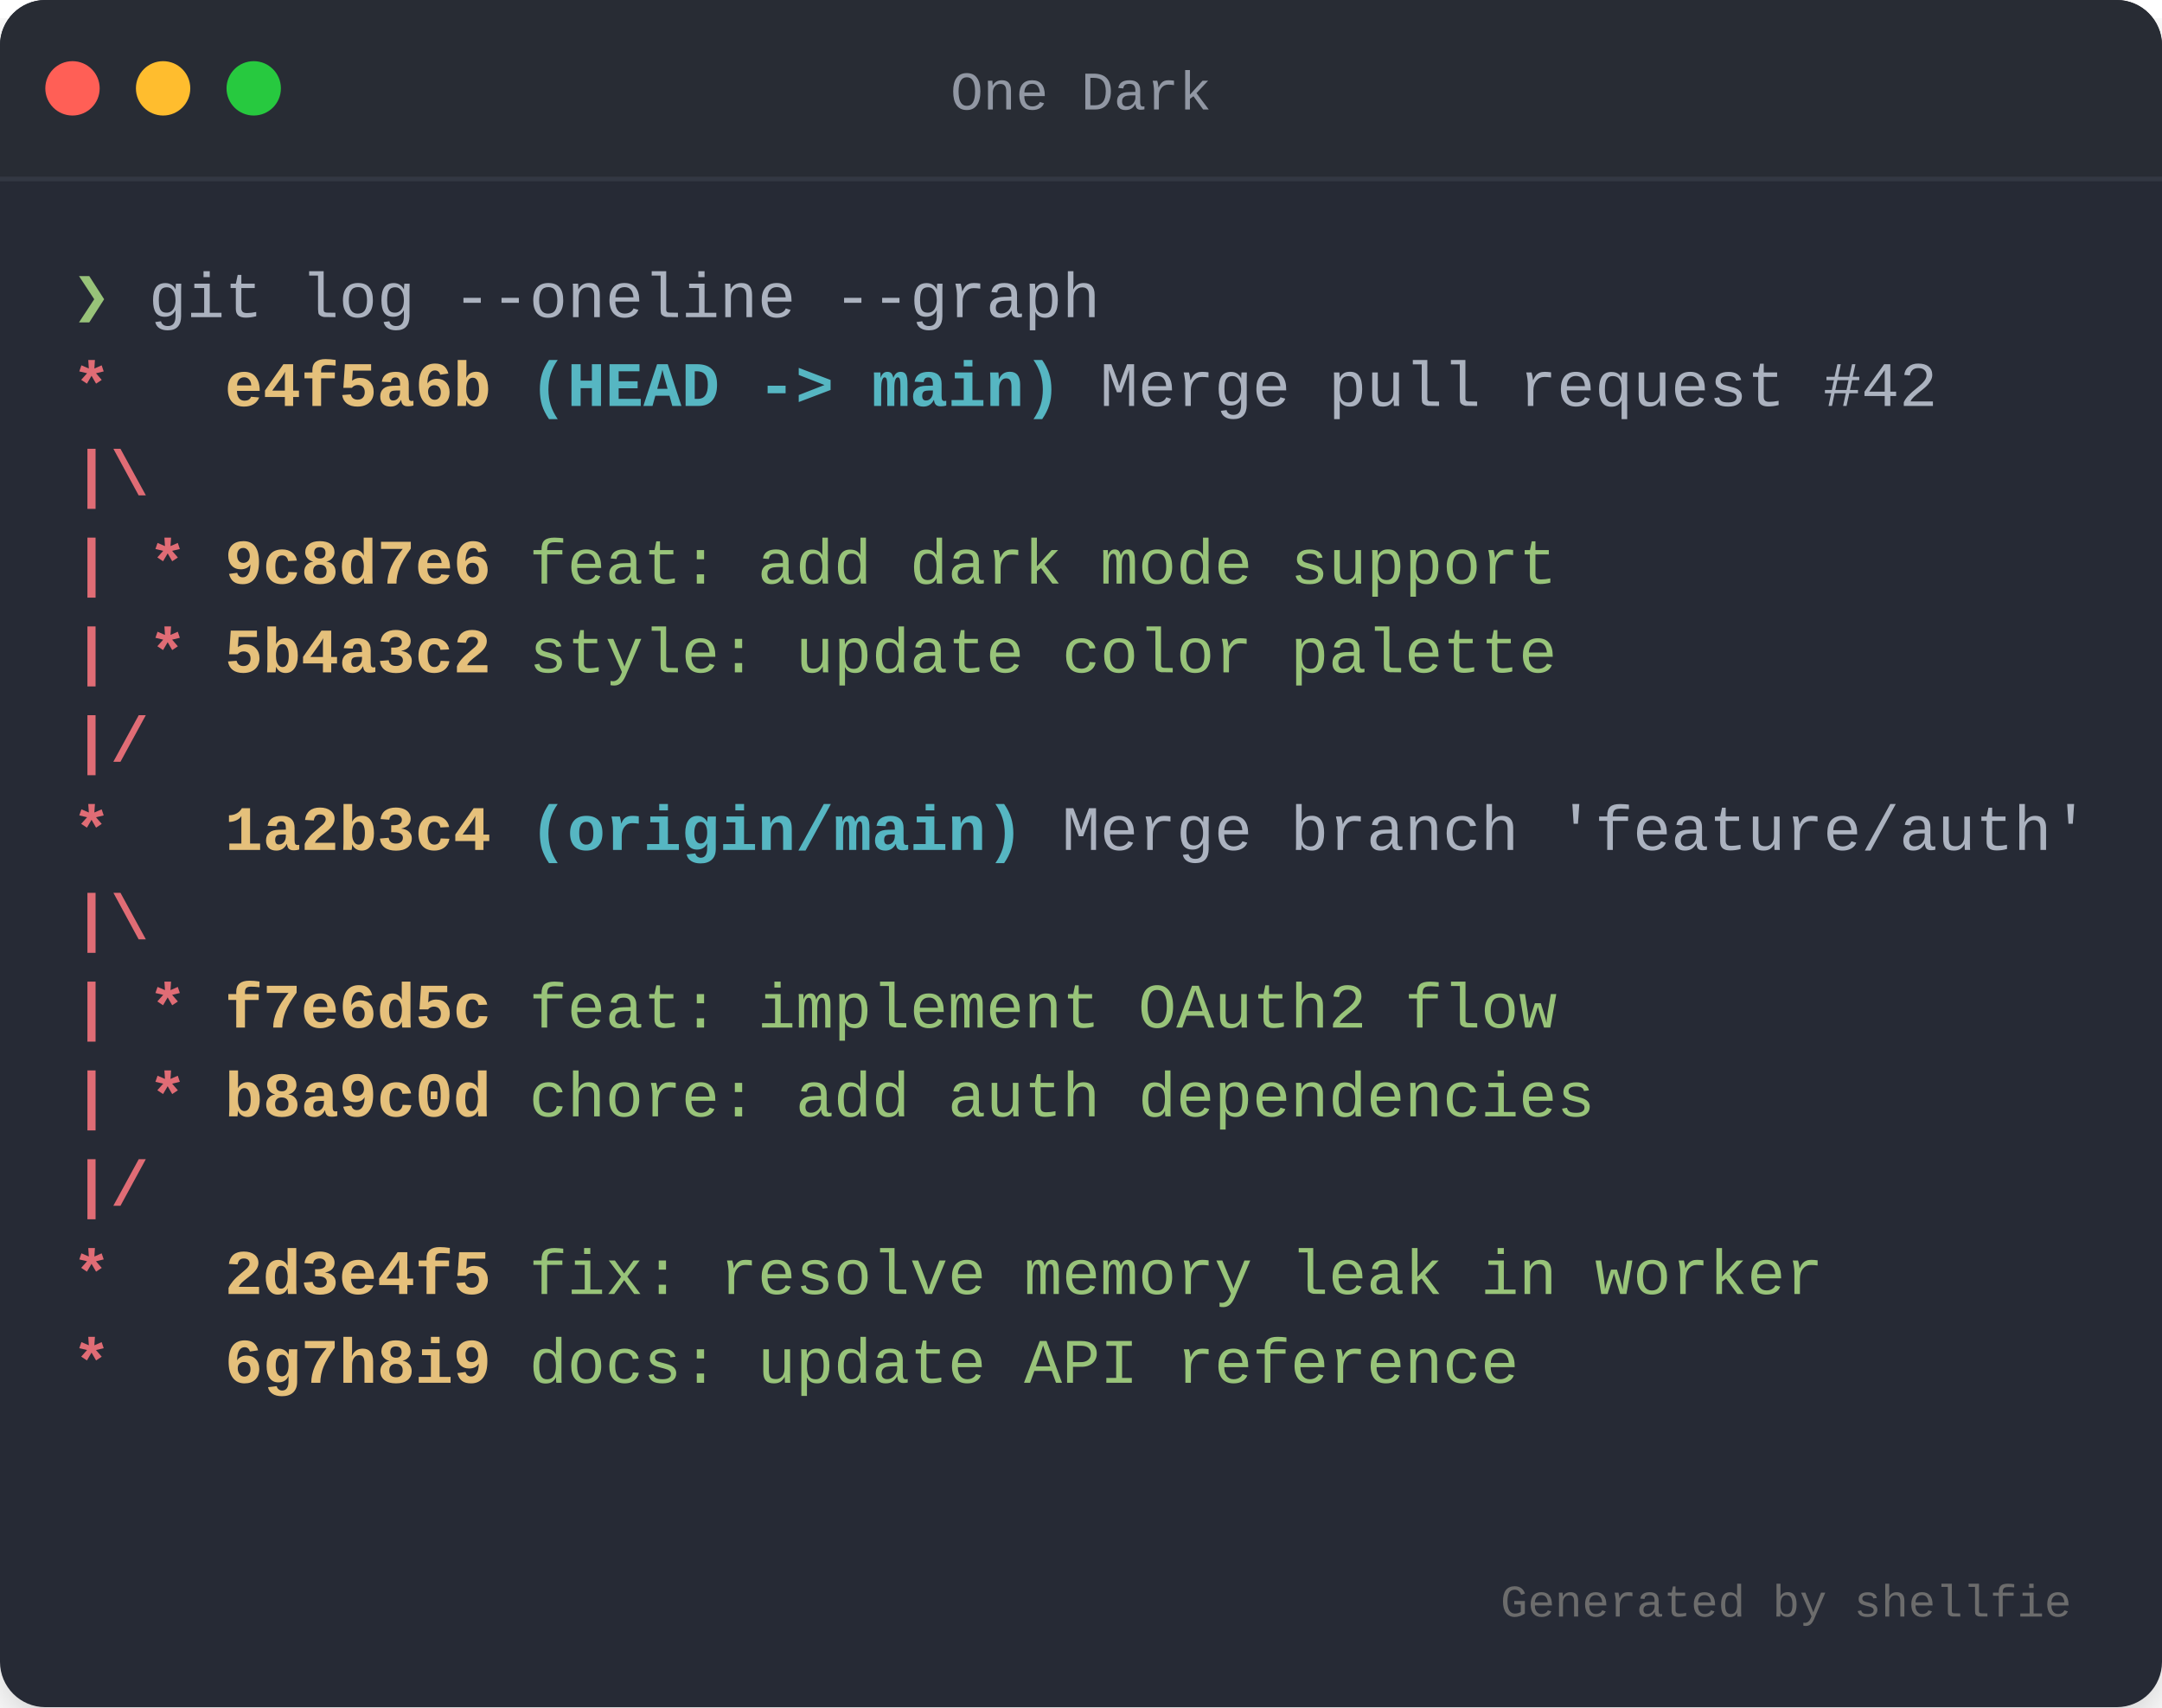
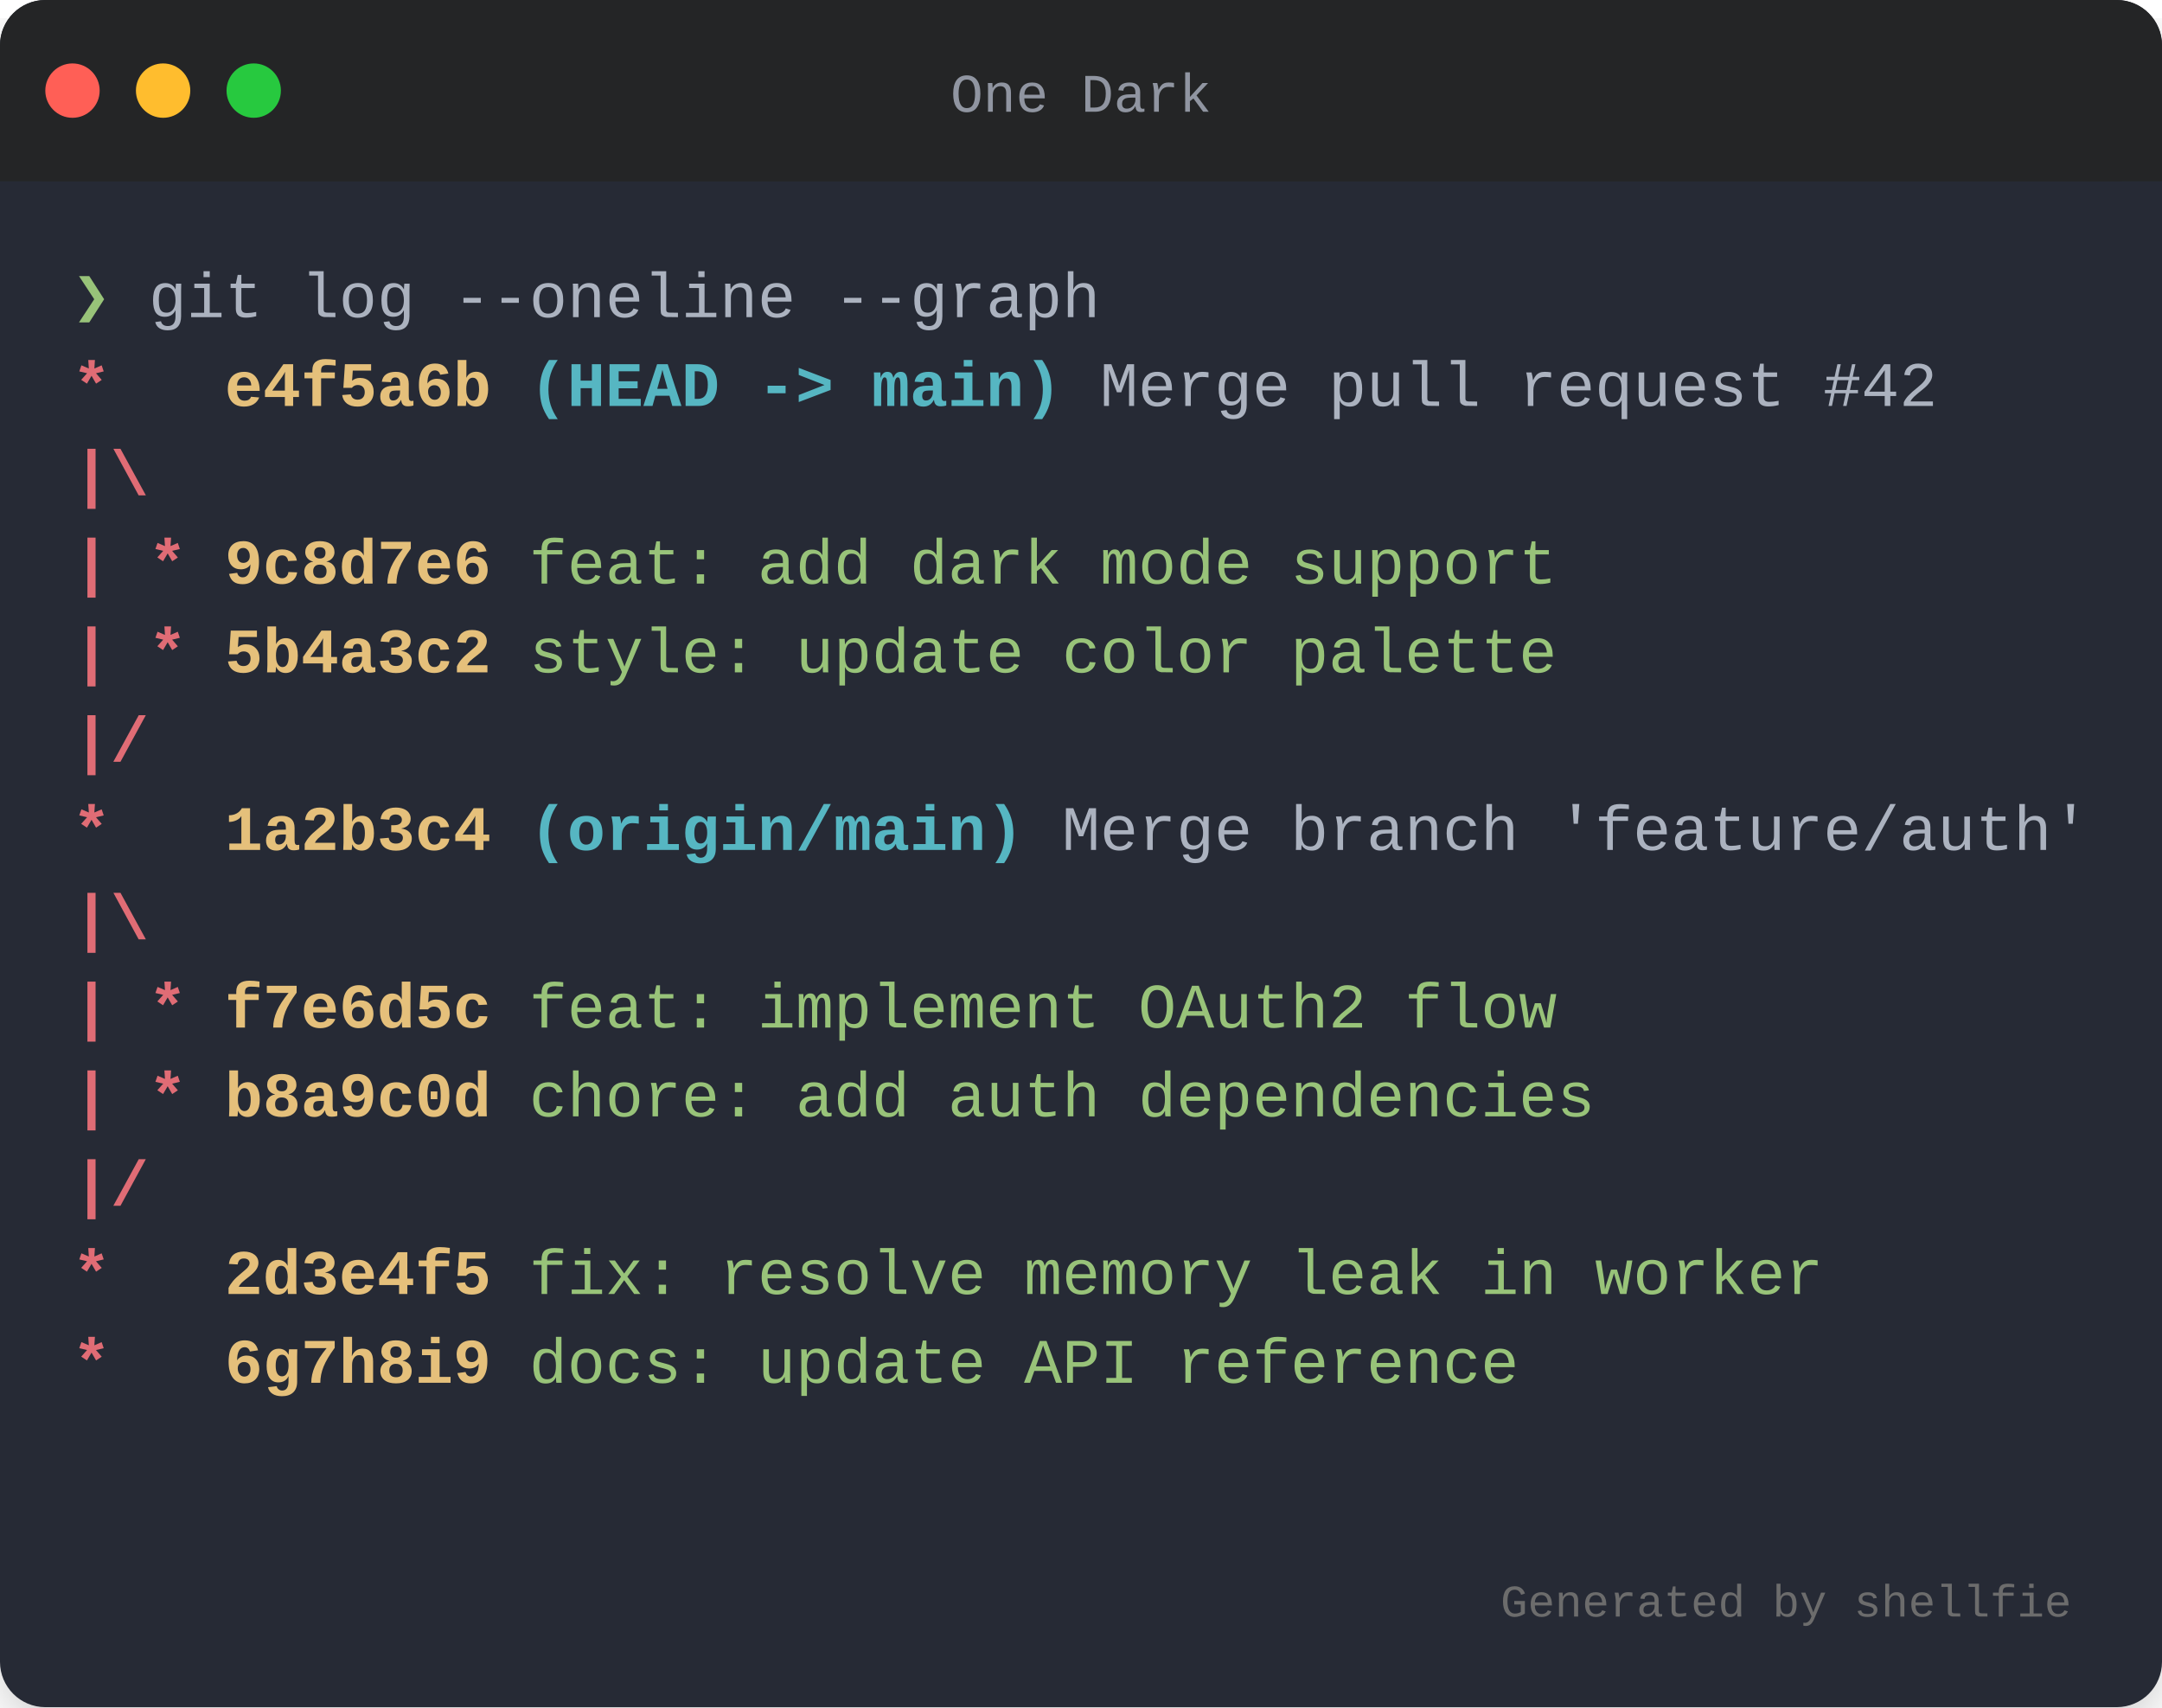
<svg xmlns="http://www.w3.org/2000/svg" viewBox="0 0 477.2 376.8" width="477.2" height="376.8">
  <defs>
    <filter id="shadow" x="-10%" y="-10%" width="120%" height="120%">
      <feDropShadow dx="0" dy="4" stdDeviation="8" flood-opacity="0.3" />
    </filter>
  </defs>
  <rect x="0" y="0" width="477.2" height="376.8" fill="#282c34" rx="10" ry="10" filter="url(#shadow)" />
  <g class="title-bar">
-     <rect x="0" y="0" width="477.2" height="39" fill="#282c34" rx="10" ry="10" />
-     <rect x="0" y="29" width="477.2" height="10" fill="#282c34" />
-     <line x1="0" y1="39.5" x2="477.2" y2="39.5" stroke="#abb2bf1a" stroke-width="1" />
-     <circle cx="16" cy="19.5" r="6" fill="#ff5f56" />
-     <circle cx="36" cy="19.5" r="6" fill="#ffbd2e" />
-     <circle cx="56" cy="19.5" r="6" fill="#27c93f" />
-     <text x="238.6" y="24.167" fill="#abb2bf" font-family="'SF Mono', 'Monaco', 'Menlo', 'Ubuntu Mono', 'Consolas', 'Courier New', monospace" font-size="12" text-anchor="middle" opacity="0.8">One Dark</text>
+     <rect x="0" y="0" width="477.2" height="40" fill="#242526" rx="10" ry="10" />
+     <rect x="0" y="30" width="477.2" height="10" fill="#242526" />
+     <circle cx="16" cy="20" r="6" fill="#ff5f56" />
+     <circle cx="36" cy="20" r="6" fill="#ffbd2e" />
+     <circle cx="56" cy="20" r="6" fill="#27c93f" />
+     <text x="238.6" y="24.667" fill="#abb2bf" font-family="'SF Mono', 'Monaco', 'Menlo', 'Ubuntu Mono', 'Consolas', 'Courier New', monospace" font-size="12" text-anchor="middle" opacity="0.8">One Dark</text>
  </g>
  <g class="text">
    <text y="70" font-family="'SF Mono', 'Monaco', 'Menlo', 'Ubuntu Mono', 'Consolas', 'Courier New', monospace" font-size="14" xml:space="preserve">
      <tspan x="16" fill="#98c379" font-weight="bold">❯</tspan>
      <tspan x="24.4" fill="#abb2bf"> git log --oneline --graph</tspan>
    </text>
    <text y="89.6" font-family="'SF Mono', 'Monaco', 'Menlo', 'Ubuntu Mono', 'Consolas', 'Courier New', monospace" font-size="14" xml:space="preserve">
      <tspan x="16" fill="#e06c75" font-weight="bold">*</tspan>
      <tspan x="24.4" fill="#abb2bf">   </tspan>
      <tspan x="49.6" fill="#e5c07b" font-weight="bold">e4f5a6b</tspan>
      <tspan x="108.4" fill="#abb2bf"> </tspan>
      <tspan x="116.8" fill="#56b6c2" font-weight="bold">(HEAD -&gt; main)</tspan>
      <tspan x="234.4" fill="#abb2bf"> Merge pull request #42</tspan>
    </text>
    <text y="109.2" font-family="'SF Mono', 'Monaco', 'Menlo', 'Ubuntu Mono', 'Consolas', 'Courier New', monospace" font-size="14" xml:space="preserve">
      <tspan x="16" fill="#e06c75" font-weight="bold">|\</tspan>
    </text>
    <text y="128.8" font-family="'SF Mono', 'Monaco', 'Menlo', 'Ubuntu Mono', 'Consolas', 'Courier New', monospace" font-size="14" xml:space="preserve">
      <tspan x="16" fill="#e06c75" font-weight="bold">| *</tspan>
      <tspan x="41.2" fill="#abb2bf"> </tspan>
      <tspan x="49.6" fill="#e5c07b" font-weight="bold">9c8d7e6</tspan>
      <tspan x="108.4" fill="#abb2bf"> </tspan>
      <tspan x="116.8" fill="#98c379">feat: add dark mode support</tspan>
    </text>
    <text y="148.4" font-family="'SF Mono', 'Monaco', 'Menlo', 'Ubuntu Mono', 'Consolas', 'Courier New', monospace" font-size="14" xml:space="preserve">
      <tspan x="16" fill="#e06c75" font-weight="bold">| *</tspan>
      <tspan x="41.2" fill="#abb2bf"> </tspan>
      <tspan x="49.6" fill="#e5c07b" font-weight="bold">5b4a3c2</tspan>
      <tspan x="108.4" fill="#abb2bf"> </tspan>
      <tspan x="116.8" fill="#98c379">style: update color palette</tspan>
    </text>
    <text y="168" font-family="'SF Mono', 'Monaco', 'Menlo', 'Ubuntu Mono', 'Consolas', 'Courier New', monospace" font-size="14" xml:space="preserve">
      <tspan x="16" fill="#e06c75" font-weight="bold">|/</tspan>
    </text>
    <text y="187.6" font-family="'SF Mono', 'Monaco', 'Menlo', 'Ubuntu Mono', 'Consolas', 'Courier New', monospace" font-size="14" xml:space="preserve">
      <tspan x="16" fill="#e06c75" font-weight="bold">*</tspan>
      <tspan x="24.4" fill="#abb2bf">   </tspan>
      <tspan x="49.6" fill="#e5c07b" font-weight="bold">1a2b3c4</tspan>
      <tspan x="108.4" fill="#abb2bf"> </tspan>
      <tspan x="116.8" fill="#56b6c2" font-weight="bold">(origin/main)</tspan>
      <tspan x="226" fill="#abb2bf"> Merge branch 'feature/auth'</tspan>
    </text>
    <text y="207.2" font-family="'SF Mono', 'Monaco', 'Menlo', 'Ubuntu Mono', 'Consolas', 'Courier New', monospace" font-size="14" xml:space="preserve">
      <tspan x="16" fill="#e06c75" font-weight="bold">|\</tspan>
    </text>
    <text y="226.8" font-family="'SF Mono', 'Monaco', 'Menlo', 'Ubuntu Mono', 'Consolas', 'Courier New', monospace" font-size="14" xml:space="preserve">
      <tspan x="16" fill="#e06c75" font-weight="bold">| *</tspan>
      <tspan x="41.2" fill="#abb2bf"> </tspan>
      <tspan x="49.6" fill="#e5c07b" font-weight="bold">f7e6d5c</tspan>
      <tspan x="108.4" fill="#abb2bf"> </tspan>
      <tspan x="116.8" fill="#98c379">feat: implement OAuth2 flow</tspan>
    </text>
    <text y="246.4" font-family="'SF Mono', 'Monaco', 'Menlo', 'Ubuntu Mono', 'Consolas', 'Courier New', monospace" font-size="14" xml:space="preserve">
      <tspan x="16" fill="#e06c75" font-weight="bold">| *</tspan>
      <tspan x="41.2" fill="#abb2bf"> </tspan>
      <tspan x="49.6" fill="#e5c07b" font-weight="bold">b8a9c0d</tspan>
      <tspan x="108.4" fill="#abb2bf"> </tspan>
      <tspan x="116.8" fill="#98c379">chore: add auth dependencies</tspan>
    </text>
    <text y="266" font-family="'SF Mono', 'Monaco', 'Menlo', 'Ubuntu Mono', 'Consolas', 'Courier New', monospace" font-size="14" xml:space="preserve">
      <tspan x="16" fill="#e06c75" font-weight="bold">|/</tspan>
    </text>
    <text y="285.6" font-family="'SF Mono', 'Monaco', 'Menlo', 'Ubuntu Mono', 'Consolas', 'Courier New', monospace" font-size="14" xml:space="preserve">
      <tspan x="16" fill="#e06c75" font-weight="bold">*</tspan>
      <tspan x="24.4" fill="#abb2bf">   </tspan>
      <tspan x="49.6" fill="#e5c07b" font-weight="bold">2d3e4f5</tspan>
      <tspan x="108.4" fill="#abb2bf"> </tspan>
      <tspan x="116.8" fill="#98c379">fix: resolve memory leak in worker</tspan>
    </text>
    <text y="305.2" font-family="'SF Mono', 'Monaco', 'Menlo', 'Ubuntu Mono', 'Consolas', 'Courier New', monospace" font-size="14" xml:space="preserve">
      <tspan x="16" fill="#e06c75" font-weight="bold">*</tspan>
      <tspan x="24.4" fill="#abb2bf">   </tspan>
      <tspan x="49.6" fill="#e5c07b" font-weight="bold">6g7h8i9</tspan>
      <tspan x="108.4" fill="#abb2bf"> </tspan>
      <tspan x="116.8" fill="#98c379">docs: update API reference</tspan>
    </text>
  </g>
  <text y="356.8" font-family="'SF Mono', 'Monaco', 'Menlo', 'Ubuntu Mono', 'Consolas', 'Courier New', monospace" font-size="10" xml:space="preserve">
    <tspan x="331.2" fill="#6c6c6c">Generated by shellfie</tspan>
  </text>
</svg>
